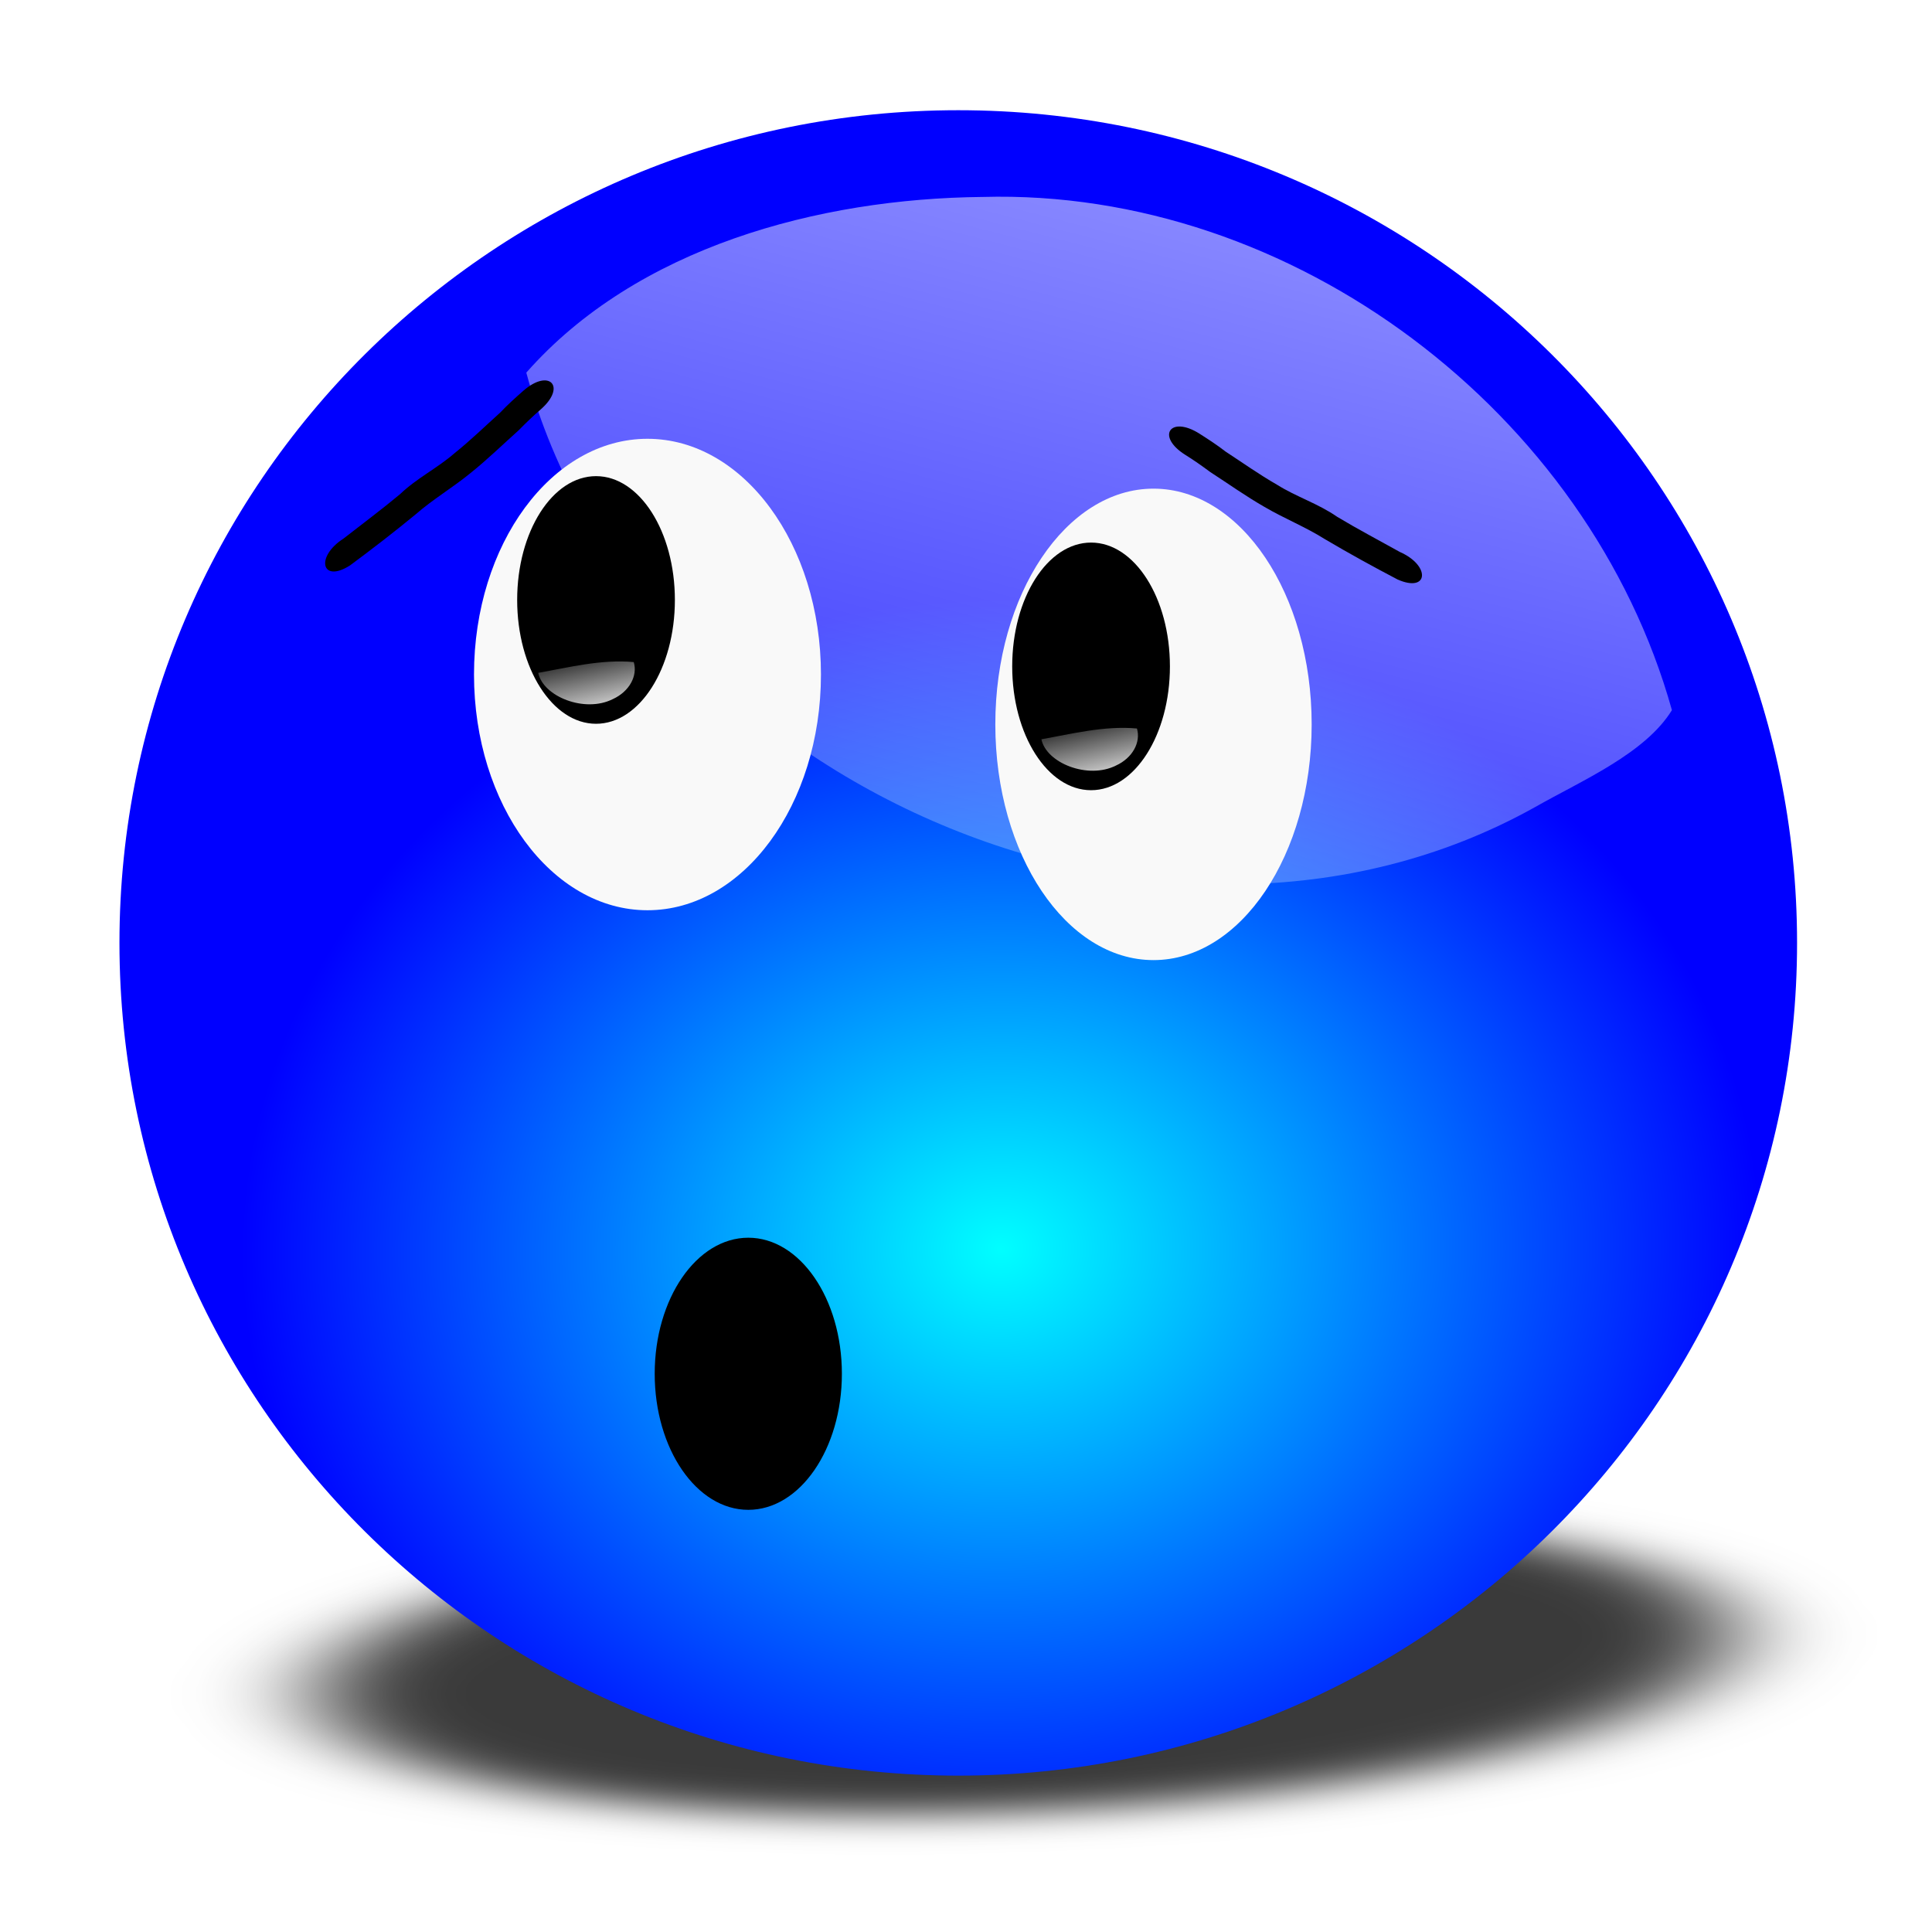
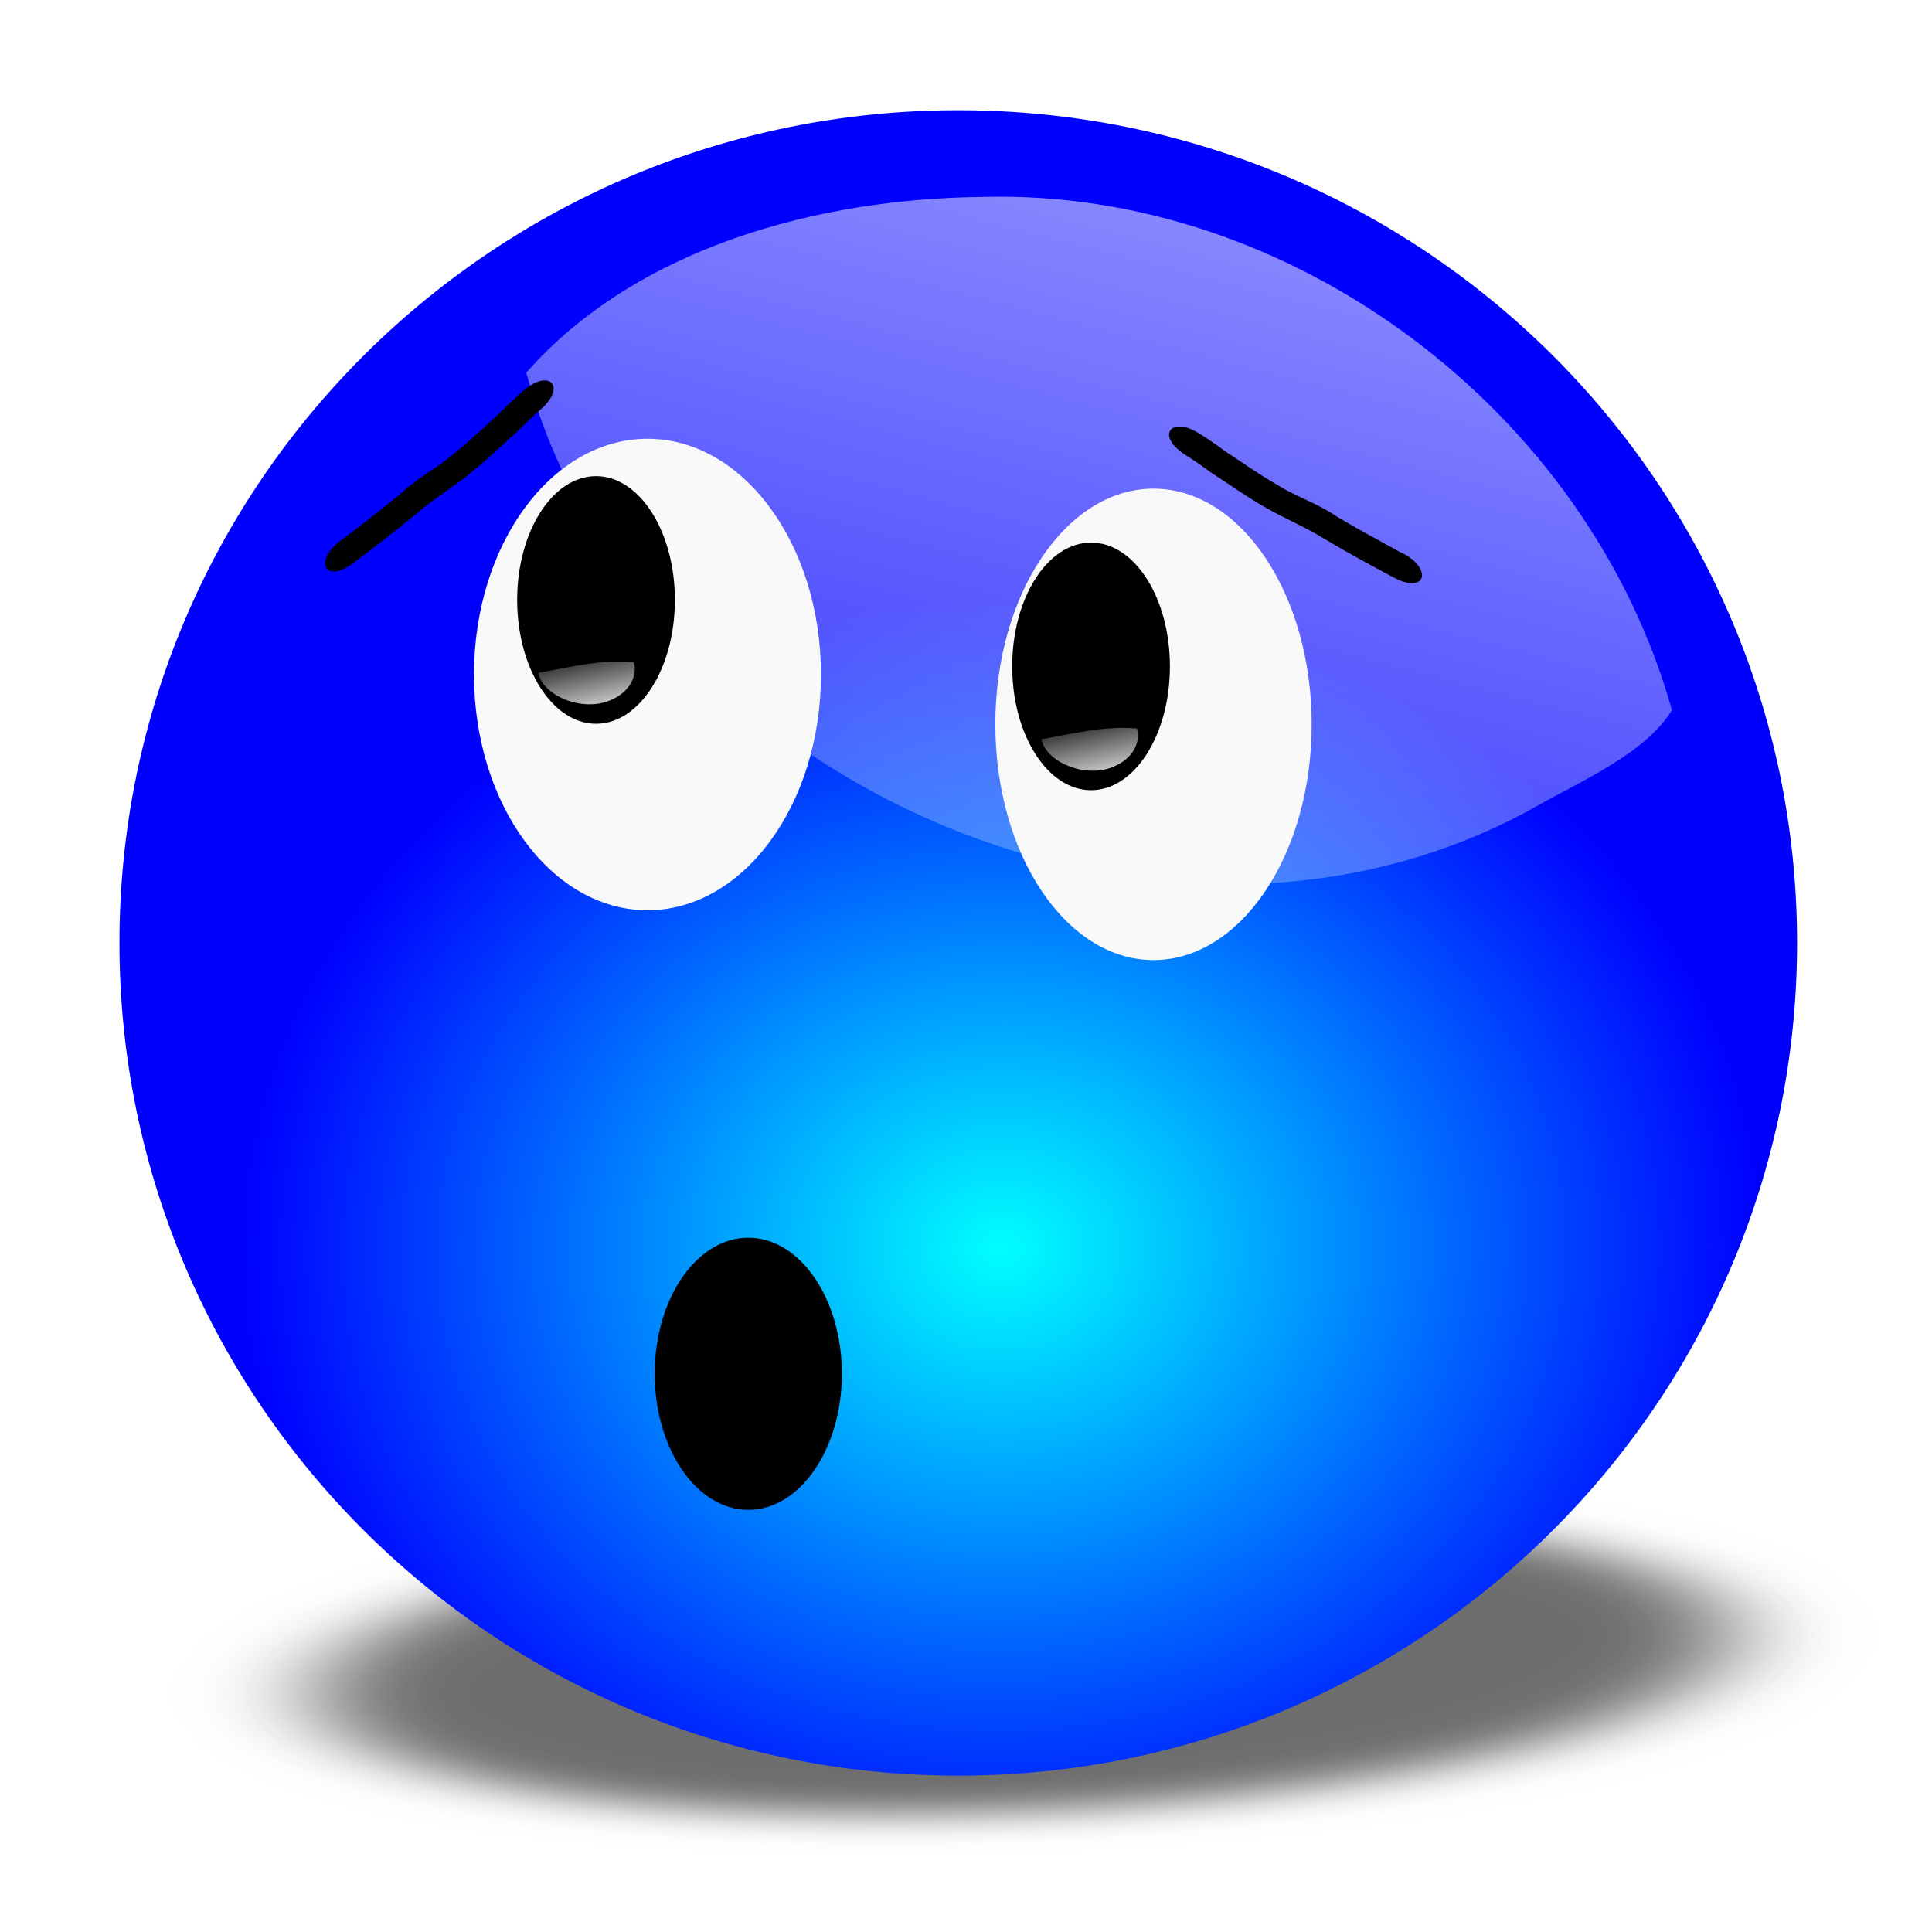
<svg xmlns="http://www.w3.org/2000/svg" xmlns:xlink="http://www.w3.org/1999/xlink" width="200" height="200" id="svg2" version="1.1">
  <defs id="defs4">
    <filter x="-0.117" y="-0.135" width="1.234" height="1.271" color-interpolation-filters="sRGB" id="filter4112">
      <feGaussianBlur id="feGaussianBlur4114" stdDeviation="9.732" />
    </filter>
    <radialGradient cx="200.995" cy="183.04" r="86.833" fx="200.995" fy="183.04" id="radialGradient5213" xlink:href="#linearGradient3959" gradientUnits="userSpaceOnUse" gradientTransform="matrix(-0.01247785,-0.773622,0.9051095,-0.01459876,14.30603,334.5889)" />
    <linearGradient id="linearGradient3959">
      <stop id="stop3961" style="stop-color:#00ffff;stop-opacity:1" offset="0" />
      <stop id="stop3963" style="stop-color:#00ffff;stop-opacity:0" offset="1" />
    </linearGradient>
    <linearGradient x1="240.852" y1="-35.273" x2="178.737" y2="205.578" id="linearGradient5215" xlink:href="#linearGradient3973" gradientUnits="userSpaceOnUse" gradientTransform="translate(455.608,222.6042)" />
    <linearGradient id="linearGradient3973">
      <stop id="stop3975" style="stop-color:#ffffff;stop-opacity:1" offset="0" />
      <stop id="stop3977" style="stop-color:#ffffff;stop-opacity:0" offset="1" />
    </linearGradient>
    <linearGradient x1="157.187" y1="100.998" x2="151.483" y2="128.886" id="linearGradient5217" xlink:href="#linearGradient4153" gradientUnits="userSpaceOnUse" gradientTransform="matrix(-0.5425664,0.1463493,-0.2991037,-0.2654738,718.0431,141.2216)" />
    <linearGradient id="linearGradient4153">
      <stop id="stop4155" style="stop-color:#ffffff;stop-opacity:1" offset="0" />
      <stop id="stop4157" style="stop-color:#ffffff;stop-opacity:0" offset="1" />
    </linearGradient>
    <linearGradient x1="157.187" y1="100.998" x2="151.483" y2="128.886" id="linearGradient5219" xlink:href="#linearGradient4153" gradientUnits="userSpaceOnUse" gradientTransform="matrix(-0.5425664,0.1463493,-0.2991037,-0.2654738,765.6138,139.5058)" />
    <linearGradient id="linearGradient3799">
      <stop id="stop3801" style="stop-color:#ffffff;stop-opacity:1" offset="0" />
      <stop id="stop3803" style="stop-color:#ffffff;stop-opacity:0" offset="1" />
    </linearGradient>
  </defs>
  <g id="layer1" transform="translate(-5.908984,9.072307)">
    <g transform="translate(-520.9978,-282.6019)" id="g5196">
-       <path d="m 259.866,144.732 c 0,47.607 -38.877,86.2 -86.833,86.2 -47.957,0 -86.833,-38.593 -86.833,-86.2 0,-47.607 38.877,-86.2 86.833,-86.2 47.957,0 86.833,38.593 86.833,86.2 z" transform="matrix(0.8254245,0,-0.1699403,0.1804155,514.686,419.7281)" id="path4650" style="opacity:0.77;fill:#000000;fill-opacity:1;stroke:none;filter:url(#filter4112)" />
+       <path d="m 259.866,144.732 c 0,47.607 -38.877,86.2 -86.833,86.2 -47.957,0 -86.833,-38.593 -86.833,-86.2 0,-47.607 38.877,-86.2 86.833,-86.2 47.957,0 86.833,38.593 86.833,86.2 z" transform="matrix(0.8254245,0,-0.1699403,0.1804155,514.686,419.7281)" id="path4650" style="opacity:0.77;fill:#434343;fill-opacity:1;stroke:none;filter:url(#filter4112)" />
      <path d="m 259.866,144.732 c 0,47.607 -38.877,86.2 -86.833,86.2 -47.957,0 -86.833,-38.593 -86.833,-86.2 0,-47.607 38.877,-86.2 86.833,-86.2 47.957,0 86.833,38.593 86.833,86.2 z" transform="translate(453.0727,226.4071)" id="path4652" style="fill:#0000ff;fill-opacity:1;stroke:none" />
      <path d="m 259.866,144.732 c 0,47.607 -38.877,86.2 -86.833,86.2 -47.957,0 -86.833,-38.593 -86.833,-86.2 0,-47.607 38.877,-86.2 86.833,-86.2 47.957,0 86.833,38.593 86.833,86.2 z" transform="translate(453.0727,226.4071)" id="path4654" style="fill:url(#radialGradient5213);fill-opacity:1;stroke:none" />
-       <path d="m 628.608,293.917 c -16.973,0.167 -35.786,5.213 -47.219,18.188 11.412,42.172 65.822,66.537 104.438,44.969 4.873,-2.766 11.399,-5.548 14.156,-10.031 -8.599,-30.8 -39.239,-54.038 -71.375,-53.125 z" id="path4656" style="fill:url(#linearGradient5215);fill-opacity:1;stroke:none" />
-       <path d="m 562.466,329.284 c 1.949,-1.525 3.946,-3.005 5.851,-4.596 1.741,-1.666 3.867,-2.694 5.65,-4.249 1.654,-1.325 3.16,-2.793 4.729,-4.208 0.742,-0.791 1.557,-1.518 2.38,-2.244 2.697,-2.362 4.509,-0.442 1.812,1.92 l 0,0 c -0.801,0.691 -1.551,1.413 -2.285,2.161 -1.661,1.488 -3.253,3.042 -4.999,4.441 -1.86,1.52 -3.856,2.686 -5.678,4.273 -2.214,1.823 -4.492,3.581 -6.783,5.277 -2.947,1.889 -3.623,-0.886 -0.676,-2.776 z" id="path4658" style="fill:#000000;fill-opacity:1;stroke:none" />
-       <path d="m 671.825,330.672 c -2.161,-1.207 -4.362,-2.361 -6.489,-3.639 -1.977,-1.378 -4.236,-2.066 -6.237,-3.328 -1.839,-1.054 -3.553,-2.273 -5.321,-3.428 -0.855,-0.667 -1.773,-1.26 -2.697,-1.851 -3.028,-1.918 -4.523,0.258 -1.495,2.176 l 0,0 c 0.898,0.559 1.75,1.157 2.591,1.783 1.87,1.214 3.683,2.504 5.624,3.618 2.073,1.215 4.223,2.059 6.269,3.347 2.468,1.46 4.99,2.846 7.515,4.169 3.203,1.412 3.443,-1.434 0.24,-2.847 z" id="path4660" style="fill:#000000;fill-opacity:1;stroke:none" />
-       <path d="m 171.131,119.379 c 0,8.401 -6.527,15.212 -14.578,15.212 -8.051,0 -14.578,-6.811 -14.578,-15.212 0,-8.401 6.527,-15.212 14.578,-15.212 8.051,0 14.578,6.811 14.578,15.212 z" transform="matrix(1.231884,0,0,1.604167,401.078,151.852)" id="path4662" style="fill:#f9f9f9;fill-opacity:1;stroke:none" />
-       <g transform="matrix(0.6645897,0,0,1,187.8276,211.2964)" id="g4664">
-         <path d="m 171.131,119.379 c 0,8.401 -6.527,15.212 -14.578,15.212 -8.051,0 -14.578,-6.811 -14.578,-15.212 0,-8.401 6.527,-15.212 14.578,-15.212 8.051,0 14.578,6.811 14.578,15.212 z" transform="matrix(0.8425761,0,0,0.8425761,471.1402,23.75489)" id="path4666" style="fill:#000000;fill-opacity:1;stroke:none" />
-         <path d="m 605.663,134.604 c 2.586,-0.785 3.895,-2.415 3.264,-3.833 -5.043,-0.314 -10.23,0.566 -14.882,1.115 0.766,2.46 7.251,4.18 11.618,2.718 z" id="path4668" style="fill:url(#linearGradient5217);fill-opacity:1;stroke:none" />
+       <path d="m 628.608,293.917 c -16.973,0.167 -35.786,5.213 -47.219,18.188 11.412,42.172 65.822,66.537 104.438,44.969 4.873,-2.766 11.399,-5.548 14.156,-10.031 -8.599,-30.8 -39.239,-54.038 -71.375,-53.125 z" id="reflect" style="fill:url(#linearGradient5215);fill-opacity:1;stroke:none" />
+       <g id="left">
+         <path style="fill:#000000;fill-opacity:1;stroke:none" id="path4658" d="m 562.466,329.284 c 1.949,-1.525 3.946,-3.005 5.851,-4.596 1.741,-1.666 3.867,-2.694 5.65,-4.249 1.654,-1.325 3.16,-2.793 4.729,-4.208 0.742,-0.791 1.557,-1.518 2.38,-2.244 2.697,-2.362 4.509,-0.442 1.812,1.92 l 0,0 c -0.801,0.691 -1.551,1.413 -2.285,2.161 -1.661,1.488 -3.253,3.042 -4.999,4.441 -1.86,1.52 -3.856,2.686 -5.678,4.273 -2.214,1.823 -4.492,3.581 -6.783,5.277 -2.947,1.889 -3.623,-0.886 -0.676,-2.776 z" />
+         <path style="fill:#f9f9f9;fill-opacity:1;stroke:none" id="path4662" transform="matrix(1.231884,0,0,1.604167,401.078,151.852)" d="m 171.131,119.379 c 0,8.401 -6.527,15.212 -14.578,15.212 -8.051,0 -14.578,-6.811 -14.578,-15.212 0,-8.401 6.527,-15.212 14.578,-15.212 8.051,0 14.578,6.811 14.578,15.212 z" />
+         <g id="g4664" transform="matrix(0.6645897,0,0,1,187.8276,211.2964)">
+           <path style="fill:#000000;fill-opacity:1;stroke:none" id="path4666" transform="matrix(0.8425761,0,0,0.8425761,471.1402,23.75489)" d="m 171.131,119.379 c 0,8.401 -6.527,15.212 -14.578,15.212 -8.051,0 -14.578,-6.811 -14.578,-15.212 0,-8.401 6.527,-15.212 14.578,-15.212 8.051,0 14.578,6.811 14.578,15.212 z" />
+           <path style="fill:url(#linearGradient5217);fill-opacity:1;stroke:none" id="path4668" d="m 605.663,134.604 c 2.586,-0.785 3.895,-2.415 3.264,-3.833 -5.043,-0.314 -10.23,0.566 -14.882,1.115 0.766,2.46 7.251,4.18 11.618,2.718 z" />
+         </g>
      </g>
-       <path d="m 171.131,119.379 c 0,8.401 -6.527,15.212 -14.578,15.212 -8.051,0 -14.578,-6.811 -14.578,-15.212 0,-8.401 6.527,-15.212 14.578,-15.212 8.051,0 14.578,6.811 14.578,15.212 z" transform="matrix(1.123188,0,0,1.604167,470.4772,157.0127)" id="path4670" style="fill:#f9f9f9;fill-opacity:1;stroke:none" />
-       <g transform="matrix(0.6645897,0,0,1,208.3012,219.8887)" id="g4672">
-         <path d="m 171.131,119.379 c 0,8.401 -6.527,15.212 -14.578,15.212 -8.051,0 -14.578,-6.811 -14.578,-15.212 0,-8.401 6.527,-15.212 14.578,-15.212 8.051,0 14.578,6.811 14.578,15.212 z" transform="matrix(0.8425761,0,0,0.8425761,517.4431,22.03907)" id="path4674" style="fill:#000000;fill-opacity:1;stroke:none" />
-         <path d="m 653.234,132.888 c 2.586,-0.785 3.895,-2.415 3.264,-3.833 -5.043,-0.314 -10.23,0.566 -14.882,1.115 0.766,2.46 7.251,4.18 11.618,2.718 z" id="path4676" style="fill:url(#linearGradient5219);fill-opacity:1;stroke:none" />
+       <g id="right">
+         <path style="fill:#000000;fill-opacity:1;stroke:none" id="path4660" d="m 671.825,330.672 c -2.161,-1.207 -4.362,-2.361 -6.489,-3.639 -1.977,-1.378 -4.236,-2.066 -6.237,-3.328 -1.839,-1.054 -3.553,-2.273 -5.321,-3.428 -0.855,-0.667 -1.773,-1.26 -2.697,-1.851 -3.028,-1.918 -4.523,0.258 -1.495,2.176 l 0,0 c 0.898,0.559 1.75,1.157 2.591,1.783 1.87,1.214 3.683,2.504 5.624,3.618 2.073,1.215 4.223,2.059 6.269,3.347 2.468,1.46 4.99,2.846 7.515,4.169 3.203,1.412 3.443,-1.434 0.24,-2.847 z" />
+         <path style="fill:#f9f9f9;fill-opacity:1;stroke:none" id="path4670" d="m 662.69,348.516 c 0,13.477 -7.331,24.402 -16.374,24.402 -9.043,0 -16.374,-10.925 -16.374,-24.402 0,-13.477 7.331,-24.402 16.374,-24.402 9.043,0 16.374,10.925 16.374,24.402 z" />
+         <g id="g4672" transform="matrix(0.6645897,0,0,1,208.3012,219.8887)">
+           <path style="fill:#000000;fill-opacity:1;stroke:none" id="path4674" transform="matrix(0.8425761,0,0,0.8425761,517.4431,22.03907)" d="m 171.131,119.379 c 0,8.401 -6.527,15.212 -14.578,15.212 -8.051,0 -14.578,-6.811 -14.578,-15.212 0,-8.401 6.527,-15.212 14.578,-15.212 8.051,0 14.578,6.811 14.578,15.212 z" />
+           <path style="fill:url(#linearGradient5219);fill-opacity:1;stroke:none" id="path4676" d="m 653.234,132.888 c 2.586,-0.785 3.895,-2.415 3.264,-3.833 -5.043,-0.314 -10.23,0.566 -14.882,1.115 0.766,2.46 7.251,4.18 11.618,2.718 z" />
+         </g>
      </g>
-       <path d="m 171.131,119.379 c 0,8.401 -6.527,15.212 -14.578,15.212 -8.051,0 -14.578,-6.811 -14.578,-15.212 0,-8.401 6.527,-15.212 14.578,-15.212 8.051,0 14.578,6.811 14.578,15.212 z" transform="matrix(0.6645917,0,0,0.9259094,500.326,305.2087)" id="path4604" style="fill:#000000;fill-opacity:1;stroke:none" />
+       <path d="m 171.131,119.379 c 0,8.401 -6.527,15.212 -14.578,15.212 -8.051,0 -14.578,-6.811 -14.578,-15.212 0,-8.401 6.527,-15.212 14.578,-15.212 8.051,0 14.578,6.811 14.578,15.212 z" transform="matrix(0.6645917,0,0,0.9259094,500.326,305.2087)" id="bottom" style="fill:#000000;fill-opacity:1;stroke:none" />
    </g>
  </g>
</svg>
